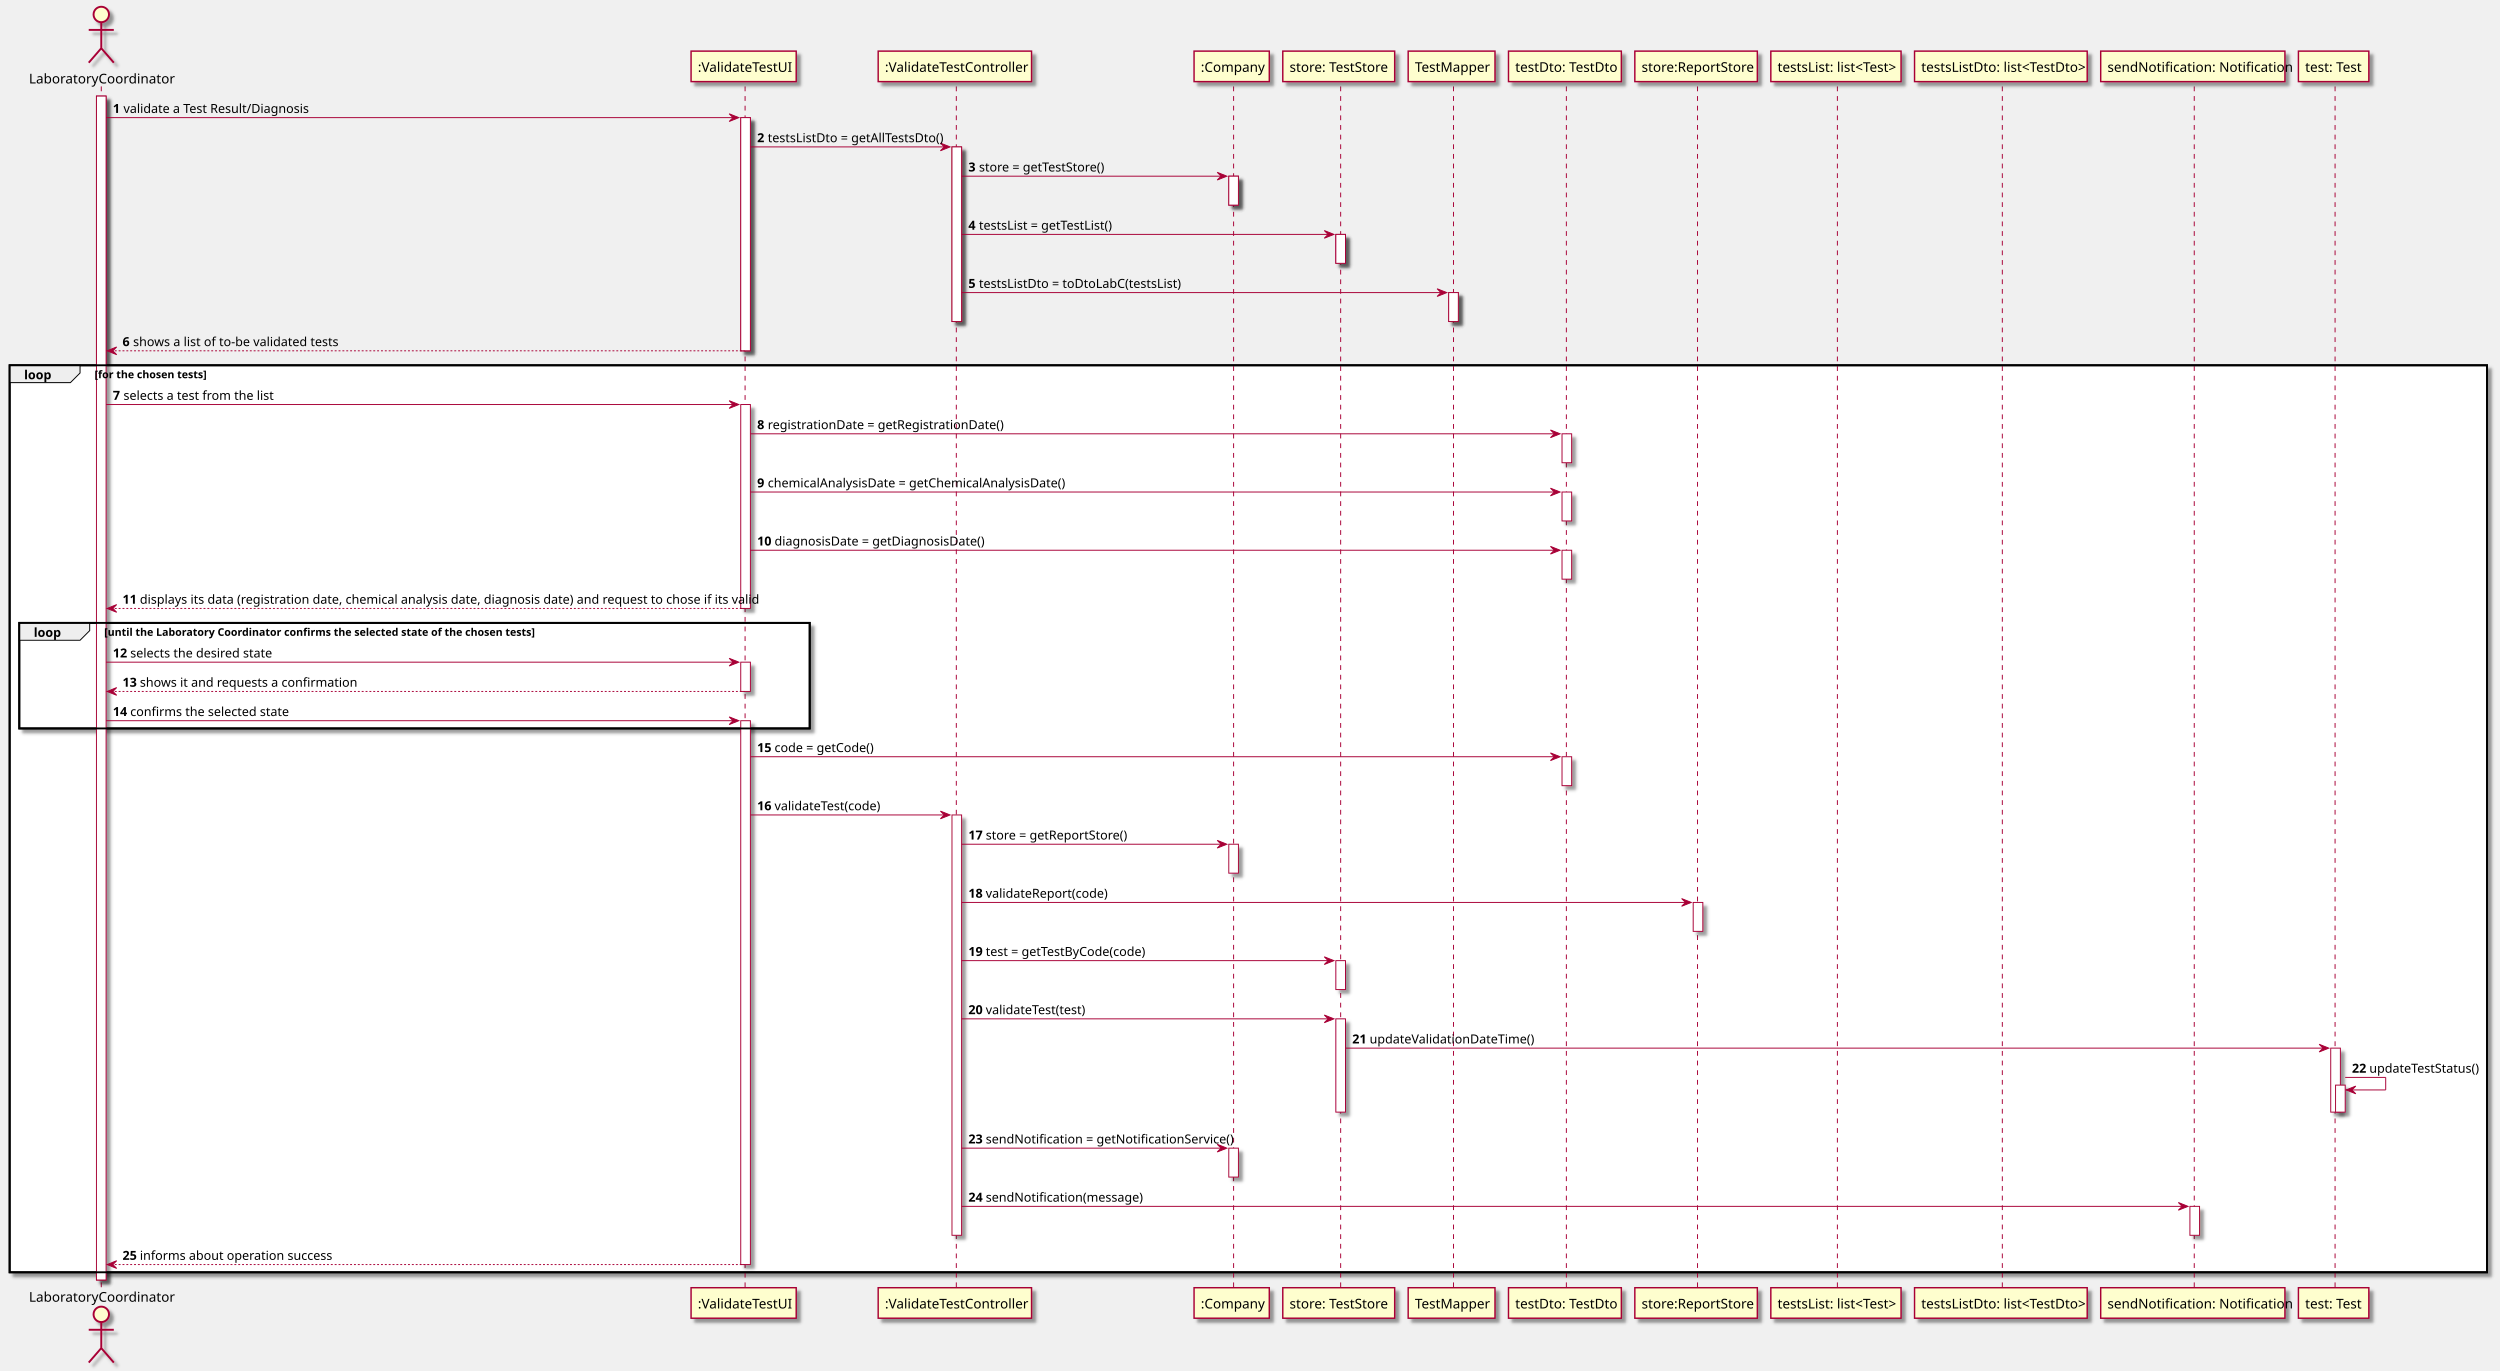
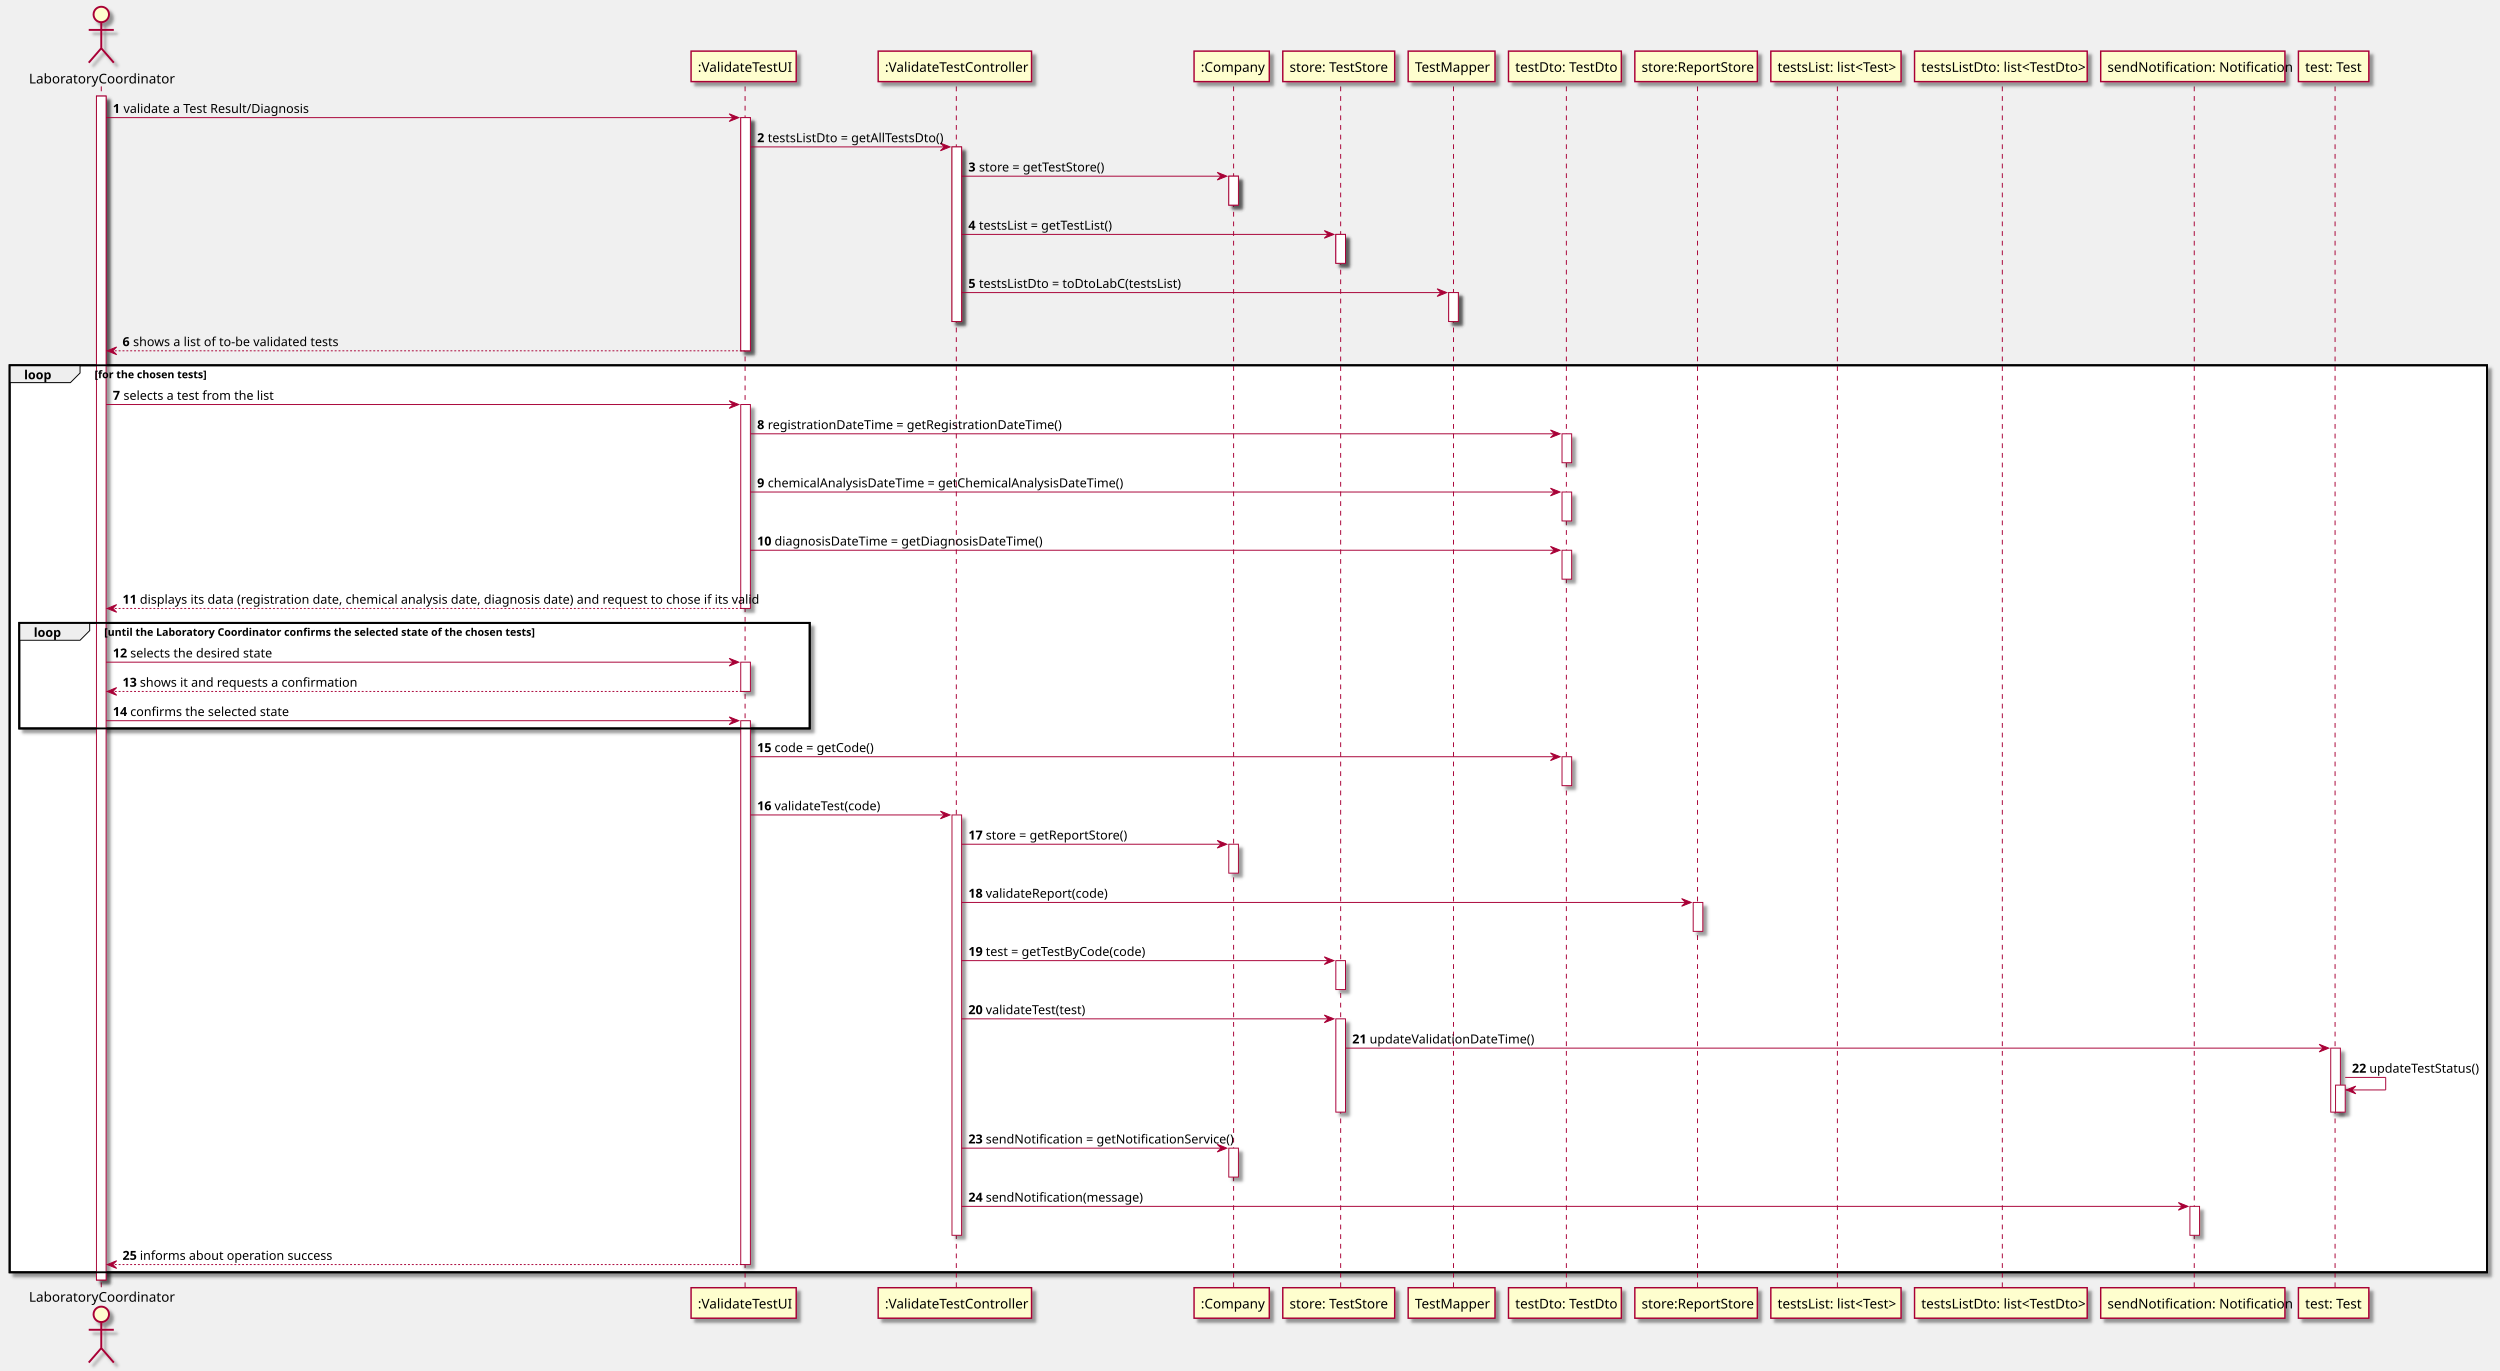
<svg xmlns="http://www.w3.org/2000/svg" contentScriptType="application/ecmascript" contentStyleType="text/css" height="1421px" preserveAspectRatio="none" style="width:2592px;height:1421px;" version="1.1" viewBox="0 0 2592 1421" width="2592px" zoomAndPan="magnify">
  <defs>
-     <filter height="300%" id="f2cfebg4egumb" width="300%" x="-1" y="-1">
+     <filter height="300%" id="fu7lgg1u7x4o9" width="300%" x="-1" y="-1">
      <feGaussianBlur result="blurOut" stdDeviation="2.0" />
      <feColorMatrix in="blurOut" result="blurOut2" type="matrix" values="0 0 0 0 0 0 0 0 0 0 0 0 0 0 0 0 0 0 .4 0" />
      <feOffset dx="4.0" dy="4.0" in="blurOut2" result="blurOut3" />
      <feBlend in="SourceGraphic" in2="blurOut3" mode="normal" />
    </filter>
  </defs>
  <g>
-     <rect fill="#FFFFFF" filter="url(#f2cfebg4egumb)" height="1227.492" style="stroke:#A80036;stroke-width:1.0;" width="10" x="100" y="99.609" />
-     <rect fill="#FFFFFF" filter="url(#f2cfebg4egumb)" height="241.758" style="stroke:#A80036;stroke-width:1.0;" width="10" x="768" y="121.961" />
-     <rect fill="#FFFFFF" filter="url(#f2cfebg4egumb)" height="211.406" style="stroke:#A80036;stroke-width:1.0;" width="10" x="768" y="419.422" />
-     <rect fill="#FFFFFF" filter="url(#f2cfebg4egumb)" height="30.352" style="stroke:#A80036;stroke-width:1.0;" width="10" x="768" y="686.531" />
-     <rect fill="#FFFFFF" filter="url(#f2cfebg4egumb)" height="563.867" style="stroke:#A80036;stroke-width:1.0;" width="10" x="768" y="747.234" />
-     <rect fill="#FFFFFF" filter="url(#f2cfebg4egumb)" height="181.055" style="stroke:#A80036;stroke-width:1.0;" width="10" x="987" y="152.312" />
-     <rect fill="#FFFFFF" filter="url(#f2cfebg4egumb)" height="435.812" style="stroke:#A80036;stroke-width:1.0;" width="10" x="987" y="844.938" />
-     <rect fill="#FFFFFF" filter="url(#f2cfebg4egumb)" height="30" style="stroke:#A80036;stroke-width:1.0;" width="10" x="1274" y="182.664" />
-     <rect fill="#FFFFFF" filter="url(#f2cfebg4egumb)" height="30" style="stroke:#A80036;stroke-width:1.0;" width="10" x="1274" y="875.289" />
-     <rect fill="#FFFFFF" filter="url(#f2cfebg4egumb)" height="30" style="stroke:#A80036;stroke-width:1.0;" width="10" x="1274" y="1190.398" />
-     <rect fill="#FFFFFF" filter="url(#f2cfebg4egumb)" height="30" style="stroke:#A80036;stroke-width:1.0;" width="10" x="1385" y="243.016" />
-     <rect fill="#FFFFFF" filter="url(#f2cfebg4egumb)" height="30" style="stroke:#A80036;stroke-width:1.0;" width="10" x="1385" y="995.992" />
-     <rect fill="#FFFFFF" filter="url(#f2cfebg4egumb)" height="96.703" style="stroke:#A80036;stroke-width:1.0;" width="10" x="1385" y="1056.344" />
-     <rect fill="#FFFFFF" filter="url(#f2cfebg4egumb)" height="30" style="stroke:#A80036;stroke-width:1.0;" width="10" x="1502" y="303.367" />
-     <rect fill="#FFFFFF" filter="url(#f2cfebg4egumb)" height="30" style="stroke:#A80036;stroke-width:1.0;" width="10" x="1619.5" y="449.773" />
-     <rect fill="#FFFFFF" filter="url(#f2cfebg4egumb)" height="30" style="stroke:#A80036;stroke-width:1.0;" width="10" x="1619.5" y="510.125" />
-     <rect fill="#FFFFFF" filter="url(#f2cfebg4egumb)" height="30" style="stroke:#A80036;stroke-width:1.0;" width="10" x="1619.5" y="570.477" />
-     <rect fill="#FFFFFF" filter="url(#f2cfebg4egumb)" height="30" style="stroke:#A80036;stroke-width:1.0;" width="10" x="1619.5" y="784.586" />
-     <rect fill="#FFFFFF" filter="url(#f2cfebg4egumb)" height="30" style="stroke:#A80036;stroke-width:1.0;" width="10" x="1755.5" y="935.641" />
-     <rect fill="#FFFFFF" filter="url(#f2cfebg4egumb)" height="30" style="stroke:#A80036;stroke-width:1.0;" width="10" x="2270.5" y="1250.75" />
-     <rect fill="#FFFFFF" filter="url(#f2cfebg4egumb)" height="66.352" style="stroke:#A80036;stroke-width:1.0;" width="10" x="2416.5" y="1086.695" />
-     <rect fill="#FFFFFF" filter="url(#f2cfebg4egumb)" height="28" style="stroke:#A80036;stroke-width:1.0;" width="10" x="2421.5" y="1125.047" />
-     <rect fill="#FFFFFF" filter="url(#f2cfebg4egumb)" height="940.383" style="stroke:#000000;stroke-width:2.0;" width="2568.5" x="10" y="378.719" />
-     <rect fill="#FFFFFF" filter="url(#f2cfebg4egumb)" height="109.406" style="stroke:#000000;stroke-width:2.0;" width="819.5" x="20" y="645.828" />
+     <rect fill="#FFFFFF" filter="url(#fu7lgg1u7x4o9)" height="1227.492" style="stroke:#A80036;stroke-width:1.0;" width="10" x="100" y="99.609" />
+     <rect fill="#FFFFFF" filter="url(#fu7lgg1u7x4o9)" height="241.758" style="stroke:#A80036;stroke-width:1.0;" width="10" x="768" y="121.961" />
+     <rect fill="#FFFFFF" filter="url(#fu7lgg1u7x4o9)" height="211.406" style="stroke:#A80036;stroke-width:1.0;" width="10" x="768" y="419.422" />
+     <rect fill="#FFFFFF" filter="url(#fu7lgg1u7x4o9)" height="30.352" style="stroke:#A80036;stroke-width:1.0;" width="10" x="768" y="686.531" />
+     <rect fill="#FFFFFF" filter="url(#fu7lgg1u7x4o9)" height="563.867" style="stroke:#A80036;stroke-width:1.0;" width="10" x="768" y="747.234" />
+     <rect fill="#FFFFFF" filter="url(#fu7lgg1u7x4o9)" height="181.055" style="stroke:#A80036;stroke-width:1.0;" width="10" x="987" y="152.312" />
+     <rect fill="#FFFFFF" filter="url(#fu7lgg1u7x4o9)" height="435.812" style="stroke:#A80036;stroke-width:1.0;" width="10" x="987" y="844.938" />
+     <rect fill="#FFFFFF" filter="url(#fu7lgg1u7x4o9)" height="30" style="stroke:#A80036;stroke-width:1.0;" width="10" x="1274" y="182.664" />
+     <rect fill="#FFFFFF" filter="url(#fu7lgg1u7x4o9)" height="30" style="stroke:#A80036;stroke-width:1.0;" width="10" x="1274" y="875.289" />
+     <rect fill="#FFFFFF" filter="url(#fu7lgg1u7x4o9)" height="30" style="stroke:#A80036;stroke-width:1.0;" width="10" x="1274" y="1190.398" />
+     <rect fill="#FFFFFF" filter="url(#fu7lgg1u7x4o9)" height="30" style="stroke:#A80036;stroke-width:1.0;" width="10" x="1385" y="243.016" />
+     <rect fill="#FFFFFF" filter="url(#fu7lgg1u7x4o9)" height="30" style="stroke:#A80036;stroke-width:1.0;" width="10" x="1385" y="995.992" />
+     <rect fill="#FFFFFF" filter="url(#fu7lgg1u7x4o9)" height="96.703" style="stroke:#A80036;stroke-width:1.0;" width="10" x="1385" y="1056.344" />
+     <rect fill="#FFFFFF" filter="url(#fu7lgg1u7x4o9)" height="30" style="stroke:#A80036;stroke-width:1.0;" width="10" x="1502" y="303.367" />
+     <rect fill="#FFFFFF" filter="url(#fu7lgg1u7x4o9)" height="30" style="stroke:#A80036;stroke-width:1.0;" width="10" x="1619.5" y="449.773" />
+     <rect fill="#FFFFFF" filter="url(#fu7lgg1u7x4o9)" height="30" style="stroke:#A80036;stroke-width:1.0;" width="10" x="1619.5" y="510.125" />
+     <rect fill="#FFFFFF" filter="url(#fu7lgg1u7x4o9)" height="30" style="stroke:#A80036;stroke-width:1.0;" width="10" x="1619.5" y="570.477" />
+     <rect fill="#FFFFFF" filter="url(#fu7lgg1u7x4o9)" height="30" style="stroke:#A80036;stroke-width:1.0;" width="10" x="1619.5" y="784.586" />
+     <rect fill="#FFFFFF" filter="url(#fu7lgg1u7x4o9)" height="30" style="stroke:#A80036;stroke-width:1.0;" width="10" x="1755.5" y="935.641" />
+     <rect fill="#FFFFFF" filter="url(#fu7lgg1u7x4o9)" height="30" style="stroke:#A80036;stroke-width:1.0;" width="10" x="2270.5" y="1250.75" />
+     <rect fill="#FFFFFF" filter="url(#fu7lgg1u7x4o9)" height="66.352" style="stroke:#A80036;stroke-width:1.0;" width="10" x="2416.5" y="1086.695" />
+     <rect fill="#FFFFFF" filter="url(#fu7lgg1u7x4o9)" height="28" style="stroke:#A80036;stroke-width:1.0;" width="10" x="2421.5" y="1125.047" />
+     <rect fill="#FFFFFF" filter="url(#fu7lgg1u7x4o9)" height="940.383" style="stroke:#000000;stroke-width:2.0;" width="2568.5" x="10" y="378.719" />
+     <rect fill="#FFFFFF" filter="url(#fu7lgg1u7x4o9)" height="109.406" style="stroke:#000000;stroke-width:2.0;" width="819.5" x="20" y="645.828" />
    <line style="stroke:#A80036;stroke-width:1.0;stroke-dasharray:5.0,5.0;" x1="105" x2="105" y1="89.609" y2="1336.102" />
    <line style="stroke:#A80036;stroke-width:1.0;stroke-dasharray:5.0,5.0;" x1="772.5" x2="772.5" y1="89.609" y2="1336.102" />
    <line style="stroke:#A80036;stroke-width:1.0;stroke-dasharray:5.0,5.0;" x1="991.5" x2="991.5" y1="89.609" y2="1336.102" />
    <line style="stroke:#A80036;stroke-width:1.0;stroke-dasharray:5.0,5.0;" x1="1279" x2="1279" y1="89.609" y2="1336.102" />
    <line style="stroke:#A80036;stroke-width:1.0;stroke-dasharray:5.0,5.0;" x1="1390" x2="1390" y1="89.609" y2="1336.102" />
    <line style="stroke:#A80036;stroke-width:1.0;stroke-dasharray:5.0,5.0;" x1="1507" x2="1507" y1="89.609" y2="1336.102" />
    <line style="stroke:#A80036;stroke-width:1.0;stroke-dasharray:5.0,5.0;" x1="1624" x2="1624" y1="89.609" y2="1336.102" />
    <line style="stroke:#A80036;stroke-width:1.0;stroke-dasharray:5.0,5.0;" x1="1760" x2="1760" y1="89.609" y2="1336.102" />
    <line style="stroke:#A80036;stroke-width:1.0;stroke-dasharray:5.0,5.0;" x1="1905" x2="1905" y1="89.609" y2="1336.102" />
    <line style="stroke:#A80036;stroke-width:1.0;stroke-dasharray:5.0,5.0;" x1="2076" x2="2076" y1="89.609" y2="1336.102" />
    <line style="stroke:#A80036;stroke-width:1.0;stroke-dasharray:5.0,5.0;" x1="2275" x2="2275" y1="89.609" y2="1336.102" />
    <line style="stroke:#A80036;stroke-width:1.0;stroke-dasharray:5.0,5.0;" x1="2421" x2="2421" y1="89.609" y2="1336.102" />
    <text fill="#000000" font-family="sans-serif" font-size="14" lengthAdjust="spacing" textLength="144" x="30" y="86.533">LaboratoryCoordinator</text>
-     <ellipse cx="105" cy="15" fill="#FEFECE" filter="url(#f2cfebg4egumb)" rx="8" ry="8" style="stroke:#A80036;stroke-width:2.0;" />
-     <path d="M105,23 L105,50 M92,31 L118,31 M105,50 L92,65 M105,50 L118,65 " fill="none" filter="url(#f2cfebg4egumb)" style="stroke:#A80036;stroke-width:2.0;" />
+     <ellipse cx="105" cy="15" fill="#FEFECE" filter="url(#fu7lgg1u7x4o9)" rx="8" ry="8" style="stroke:#A80036;stroke-width:2.0;" />
+     <path d="M105,23 L105,50 M92,31 L118,31 M105,50 L92,65 M105,50 L118,65 " fill="none" filter="url(#fu7lgg1u7x4o9)" style="stroke:#A80036;stroke-width:2.0;" />
    <text fill="#000000" font-family="sans-serif" font-size="14" lengthAdjust="spacing" textLength="144" x="30" y="1349.635">LaboratoryCoordinator</text>
-     <ellipse cx="105" cy="1362.711" fill="#FEFECE" filter="url(#f2cfebg4egumb)" rx="8" ry="8" style="stroke:#A80036;stroke-width:2.0;" />
-     <path d="M105,1370.711 L105,1397.711 M92,1378.711 L118,1378.711 M105,1397.711 L92,1412.711 M105,1397.711 L118,1412.711 " fill="none" filter="url(#f2cfebg4egumb)" style="stroke:#A80036;stroke-width:2.0;" />
-     <rect fill="#FEFECE" filter="url(#f2cfebg4egumb)" height="31.609" style="stroke:#A80036;stroke-width:1.5;" width="109" x="716.5" y="53" />
+     <ellipse cx="105" cy="1362.711" fill="#FEFECE" filter="url(#fu7lgg1u7x4o9)" rx="8" ry="8" style="stroke:#A80036;stroke-width:2.0;" />
+     <path d="M105,1370.711 L105,1397.711 M92,1378.711 L118,1378.711 M105,1397.711 L92,1412.711 M105,1397.711 L118,1412.711 " fill="none" filter="url(#fu7lgg1u7x4o9)" style="stroke:#A80036;stroke-width:2.0;" />
+     <rect fill="#FEFECE" filter="url(#fu7lgg1u7x4o9)" height="31.609" style="stroke:#A80036;stroke-width:1.5;" width="109" x="716.5" y="53" />
    <text fill="#000000" font-family="sans-serif" font-size="14" lengthAdjust="spacing" textLength="95" x="723.5" y="74.533">:ValidateTestUI</text>
-     <rect fill="#FEFECE" filter="url(#f2cfebg4egumb)" height="31.609" style="stroke:#A80036;stroke-width:1.5;" width="109" x="716.5" y="1335.102" />
+     <rect fill="#FEFECE" filter="url(#fu7lgg1u7x4o9)" height="31.609" style="stroke:#A80036;stroke-width:1.5;" width="109" x="716.5" y="1335.102" />
    <text fill="#000000" font-family="sans-serif" font-size="14" lengthAdjust="spacing" textLength="95" x="723.5" y="1356.635">:ValidateTestUI</text>
-     <rect fill="#FEFECE" filter="url(#f2cfebg4egumb)" height="31.609" style="stroke:#A80036;stroke-width:1.5;" width="159" x="910.5" y="53" />
+     <rect fill="#FEFECE" filter="url(#fu7lgg1u7x4o9)" height="31.609" style="stroke:#A80036;stroke-width:1.5;" width="159" x="910.5" y="53" />
    <text fill="#000000" font-family="sans-serif" font-size="14" lengthAdjust="spacing" textLength="145" x="917.5" y="74.533">:ValidateTestController</text>
-     <rect fill="#FEFECE" filter="url(#f2cfebg4egumb)" height="31.609" style="stroke:#A80036;stroke-width:1.5;" width="159" x="910.5" y="1335.102" />
+     <rect fill="#FEFECE" filter="url(#fu7lgg1u7x4o9)" height="31.609" style="stroke:#A80036;stroke-width:1.5;" width="159" x="910.5" y="1335.102" />
    <text fill="#000000" font-family="sans-serif" font-size="14" lengthAdjust="spacing" textLength="145" x="917.5" y="1356.635">:ValidateTestController</text>
-     <rect fill="#FEFECE" filter="url(#f2cfebg4egumb)" height="31.609" style="stroke:#A80036;stroke-width:1.5;" width="78" x="1238" y="53" />
+     <rect fill="#FEFECE" filter="url(#fu7lgg1u7x4o9)" height="31.609" style="stroke:#A80036;stroke-width:1.5;" width="78" x="1238" y="53" />
    <text fill="#000000" font-family="sans-serif" font-size="14" lengthAdjust="spacing" textLength="64" x="1245" y="74.533">:Company</text>
-     <rect fill="#FEFECE" filter="url(#f2cfebg4egumb)" height="31.609" style="stroke:#A80036;stroke-width:1.5;" width="78" x="1238" y="1335.102" />
+     <rect fill="#FEFECE" filter="url(#fu7lgg1u7x4o9)" height="31.609" style="stroke:#A80036;stroke-width:1.5;" width="78" x="1238" y="1335.102" />
    <text fill="#000000" font-family="sans-serif" font-size="14" lengthAdjust="spacing" textLength="64" x="1245" y="1356.635">:Company</text>
-     <rect fill="#FEFECE" filter="url(#f2cfebg4egumb)" height="31.609" style="stroke:#A80036;stroke-width:1.5;" width="116" x="1330" y="53" />
+     <rect fill="#FEFECE" filter="url(#fu7lgg1u7x4o9)" height="31.609" style="stroke:#A80036;stroke-width:1.5;" width="116" x="1330" y="53" />
    <text fill="#000000" font-family="sans-serif" font-size="14" lengthAdjust="spacing" textLength="102" x="1337" y="74.533">store: TestStore</text>
-     <rect fill="#FEFECE" filter="url(#f2cfebg4egumb)" height="31.609" style="stroke:#A80036;stroke-width:1.5;" width="116" x="1330" y="1335.102" />
+     <rect fill="#FEFECE" filter="url(#fu7lgg1u7x4o9)" height="31.609" style="stroke:#A80036;stroke-width:1.5;" width="116" x="1330" y="1335.102" />
    <text fill="#000000" font-family="sans-serif" font-size="14" lengthAdjust="spacing" textLength="102" x="1337" y="1356.635">store: TestStore</text>
-     <rect fill="#FEFECE" filter="url(#f2cfebg4egumb)" height="31.609" style="stroke:#A80036;stroke-width:1.5;" width="90" x="1460" y="53" />
+     <rect fill="#FEFECE" filter="url(#fu7lgg1u7x4o9)" height="31.609" style="stroke:#A80036;stroke-width:1.5;" width="90" x="1460" y="53" />
    <text fill="#000000" font-family="sans-serif" font-size="14" lengthAdjust="spacing" textLength="76" x="1467" y="74.533">TestMapper</text>
-     <rect fill="#FEFECE" filter="url(#f2cfebg4egumb)" height="31.609" style="stroke:#A80036;stroke-width:1.5;" width="90" x="1460" y="1335.102" />
+     <rect fill="#FEFECE" filter="url(#fu7lgg1u7x4o9)" height="31.609" style="stroke:#A80036;stroke-width:1.5;" width="90" x="1460" y="1335.102" />
    <text fill="#000000" font-family="sans-serif" font-size="14" lengthAdjust="spacing" textLength="76" x="1467" y="1356.635">TestMapper</text>
-     <rect fill="#FEFECE" filter="url(#f2cfebg4egumb)" height="31.609" style="stroke:#A80036;stroke-width:1.5;" width="117" x="1564" y="53" />
+     <rect fill="#FEFECE" filter="url(#fu7lgg1u7x4o9)" height="31.609" style="stroke:#A80036;stroke-width:1.5;" width="117" x="1564" y="53" />
    <text fill="#000000" font-family="sans-serif" font-size="14" lengthAdjust="spacing" textLength="103" x="1571" y="74.533">testDto: TestDto</text>
-     <rect fill="#FEFECE" filter="url(#f2cfebg4egumb)" height="31.609" style="stroke:#A80036;stroke-width:1.5;" width="117" x="1564" y="1335.102" />
+     <rect fill="#FEFECE" filter="url(#fu7lgg1u7x4o9)" height="31.609" style="stroke:#A80036;stroke-width:1.5;" width="117" x="1564" y="1335.102" />
    <text fill="#000000" font-family="sans-serif" font-size="14" lengthAdjust="spacing" textLength="103" x="1571" y="1356.635">testDto: TestDto</text>
-     <rect fill="#FEFECE" filter="url(#f2cfebg4egumb)" height="31.609" style="stroke:#A80036;stroke-width:1.5;" width="127" x="1695" y="53" />
+     <rect fill="#FEFECE" filter="url(#fu7lgg1u7x4o9)" height="31.609" style="stroke:#A80036;stroke-width:1.5;" width="127" x="1695" y="53" />
    <text fill="#000000" font-family="sans-serif" font-size="14" lengthAdjust="spacing" textLength="113" x="1702" y="74.533">store:ReportStore</text>
-     <rect fill="#FEFECE" filter="url(#f2cfebg4egumb)" height="31.609" style="stroke:#A80036;stroke-width:1.5;" width="127" x="1695" y="1335.102" />
+     <rect fill="#FEFECE" filter="url(#fu7lgg1u7x4o9)" height="31.609" style="stroke:#A80036;stroke-width:1.5;" width="127" x="1695" y="1335.102" />
    <text fill="#000000" font-family="sans-serif" font-size="14" lengthAdjust="spacing" textLength="113" x="1702" y="1356.635">store:ReportStore</text>
-     <rect fill="#FEFECE" filter="url(#f2cfebg4egumb)" height="31.609" style="stroke:#A80036;stroke-width:1.5;" width="135" x="1836" y="53" />
+     <rect fill="#FEFECE" filter="url(#fu7lgg1u7x4o9)" height="31.609" style="stroke:#A80036;stroke-width:1.5;" width="135" x="1836" y="53" />
    <text fill="#000000" font-family="sans-serif" font-size="14" lengthAdjust="spacing" textLength="121" x="1843" y="74.533">testsList: list&lt;Test&gt;</text>
-     <rect fill="#FEFECE" filter="url(#f2cfebg4egumb)" height="31.609" style="stroke:#A80036;stroke-width:1.5;" width="135" x="1836" y="1335.102" />
+     <rect fill="#FEFECE" filter="url(#fu7lgg1u7x4o9)" height="31.609" style="stroke:#A80036;stroke-width:1.5;" width="135" x="1836" y="1335.102" />
    <text fill="#000000" font-family="sans-serif" font-size="14" lengthAdjust="spacing" textLength="121" x="1843" y="1356.635">testsList: list&lt;Test&gt;</text>
-     <rect fill="#FEFECE" filter="url(#f2cfebg4egumb)" height="31.609" style="stroke:#A80036;stroke-width:1.5;" width="179" x="1985" y="53" />
+     <rect fill="#FEFECE" filter="url(#fu7lgg1u7x4o9)" height="31.609" style="stroke:#A80036;stroke-width:1.5;" width="179" x="1985" y="53" />
    <text fill="#000000" font-family="sans-serif" font-size="14" lengthAdjust="spacing" textLength="165" x="1992" y="74.533">testsListDto: list&lt;TestDto&gt;</text>
-     <rect fill="#FEFECE" filter="url(#f2cfebg4egumb)" height="31.609" style="stroke:#A80036;stroke-width:1.5;" width="179" x="1985" y="1335.102" />
+     <rect fill="#FEFECE" filter="url(#fu7lgg1u7x4o9)" height="31.609" style="stroke:#A80036;stroke-width:1.5;" width="179" x="1985" y="1335.102" />
    <text fill="#000000" font-family="sans-serif" font-size="14" lengthAdjust="spacing" textLength="165" x="1992" y="1356.635">testsListDto: list&lt;TestDto&gt;</text>
-     <rect fill="#FEFECE" filter="url(#f2cfebg4egumb)" height="31.609" style="stroke:#A80036;stroke-width:1.5;" width="191" x="2178" y="53" />
+     <rect fill="#FEFECE" filter="url(#fu7lgg1u7x4o9)" height="31.609" style="stroke:#A80036;stroke-width:1.5;" width="191" x="2178" y="53" />
    <text fill="#000000" font-family="sans-serif" font-size="14" lengthAdjust="spacing" textLength="177" x="2185" y="74.533">sendNotification: Notification</text>
-     <rect fill="#FEFECE" filter="url(#f2cfebg4egumb)" height="31.609" style="stroke:#A80036;stroke-width:1.5;" width="191" x="2178" y="1335.102" />
+     <rect fill="#FEFECE" filter="url(#fu7lgg1u7x4o9)" height="31.609" style="stroke:#A80036;stroke-width:1.5;" width="191" x="2178" y="1335.102" />
    <text fill="#000000" font-family="sans-serif" font-size="14" lengthAdjust="spacing" textLength="177" x="2185" y="1356.635">sendNotification: Notification</text>
-     <rect fill="#FEFECE" filter="url(#f2cfebg4egumb)" height="31.609" style="stroke:#A80036;stroke-width:1.5;" width="73" x="2383" y="53" />
+     <rect fill="#FEFECE" filter="url(#fu7lgg1u7x4o9)" height="31.609" style="stroke:#A80036;stroke-width:1.5;" width="73" x="2383" y="53" />
    <text fill="#000000" font-family="sans-serif" font-size="14" lengthAdjust="spacing" textLength="59" x="2390" y="74.533">test: Test</text>
-     <rect fill="#FEFECE" filter="url(#f2cfebg4egumb)" height="31.609" style="stroke:#A80036;stroke-width:1.5;" width="73" x="2383" y="1335.102" />
+     <rect fill="#FEFECE" filter="url(#fu7lgg1u7x4o9)" height="31.609" style="stroke:#A80036;stroke-width:1.5;" width="73" x="2383" y="1335.102" />
    <text fill="#000000" font-family="sans-serif" font-size="14" lengthAdjust="spacing" textLength="59" x="2390" y="1356.635">test: Test</text>
-     <rect fill="#FFFFFF" filter="url(#f2cfebg4egumb)" height="1227.492" style="stroke:#A80036;stroke-width:1.0;" width="10" x="100" y="99.609" />
-     <rect fill="#FFFFFF" filter="url(#f2cfebg4egumb)" height="241.758" style="stroke:#A80036;stroke-width:1.0;" width="10" x="768" y="121.961" />
-     <rect fill="#FFFFFF" filter="url(#f2cfebg4egumb)" height="211.406" style="stroke:#A80036;stroke-width:1.0;" width="10" x="768" y="419.422" />
-     <rect fill="#FFFFFF" filter="url(#f2cfebg4egumb)" height="30.352" style="stroke:#A80036;stroke-width:1.0;" width="10" x="768" y="686.531" />
-     <rect fill="#FFFFFF" filter="url(#f2cfebg4egumb)" height="563.867" style="stroke:#A80036;stroke-width:1.0;" width="10" x="768" y="747.234" />
-     <rect fill="#FFFFFF" filter="url(#f2cfebg4egumb)" height="181.055" style="stroke:#A80036;stroke-width:1.0;" width="10" x="987" y="152.312" />
-     <rect fill="#FFFFFF" filter="url(#f2cfebg4egumb)" height="435.812" style="stroke:#A80036;stroke-width:1.0;" width="10" x="987" y="844.938" />
-     <rect fill="#FFFFFF" filter="url(#f2cfebg4egumb)" height="30" style="stroke:#A80036;stroke-width:1.0;" width="10" x="1274" y="182.664" />
-     <rect fill="#FFFFFF" filter="url(#f2cfebg4egumb)" height="30" style="stroke:#A80036;stroke-width:1.0;" width="10" x="1274" y="875.289" />
-     <rect fill="#FFFFFF" filter="url(#f2cfebg4egumb)" height="30" style="stroke:#A80036;stroke-width:1.0;" width="10" x="1274" y="1190.398" />
-     <rect fill="#FFFFFF" filter="url(#f2cfebg4egumb)" height="30" style="stroke:#A80036;stroke-width:1.0;" width="10" x="1385" y="243.016" />
-     <rect fill="#FFFFFF" filter="url(#f2cfebg4egumb)" height="30" style="stroke:#A80036;stroke-width:1.0;" width="10" x="1385" y="995.992" />
-     <rect fill="#FFFFFF" filter="url(#f2cfebg4egumb)" height="96.703" style="stroke:#A80036;stroke-width:1.0;" width="10" x="1385" y="1056.344" />
-     <rect fill="#FFFFFF" filter="url(#f2cfebg4egumb)" height="30" style="stroke:#A80036;stroke-width:1.0;" width="10" x="1502" y="303.367" />
-     <rect fill="#FFFFFF" filter="url(#f2cfebg4egumb)" height="30" style="stroke:#A80036;stroke-width:1.0;" width="10" x="1619.5" y="449.773" />
-     <rect fill="#FFFFFF" filter="url(#f2cfebg4egumb)" height="30" style="stroke:#A80036;stroke-width:1.0;" width="10" x="1619.5" y="510.125" />
-     <rect fill="#FFFFFF" filter="url(#f2cfebg4egumb)" height="30" style="stroke:#A80036;stroke-width:1.0;" width="10" x="1619.5" y="570.477" />
-     <rect fill="#FFFFFF" filter="url(#f2cfebg4egumb)" height="30" style="stroke:#A80036;stroke-width:1.0;" width="10" x="1619.5" y="784.586" />
-     <rect fill="#FFFFFF" filter="url(#f2cfebg4egumb)" height="30" style="stroke:#A80036;stroke-width:1.0;" width="10" x="1755.5" y="935.641" />
-     <rect fill="#FFFFFF" filter="url(#f2cfebg4egumb)" height="30" style="stroke:#A80036;stroke-width:1.0;" width="10" x="2270.5" y="1250.75" />
-     <rect fill="#FFFFFF" filter="url(#f2cfebg4egumb)" height="66.352" style="stroke:#A80036;stroke-width:1.0;" width="10" x="2416.5" y="1086.695" />
-     <rect fill="#FFFFFF" filter="url(#f2cfebg4egumb)" height="28" style="stroke:#A80036;stroke-width:1.0;" width="10" x="2421.5" y="1125.047" />
+     <rect fill="#FFFFFF" filter="url(#fu7lgg1u7x4o9)" height="1227.492" style="stroke:#A80036;stroke-width:1.0;" width="10" x="100" y="99.609" />
+     <rect fill="#FFFFFF" filter="url(#fu7lgg1u7x4o9)" height="241.758" style="stroke:#A80036;stroke-width:1.0;" width="10" x="768" y="121.961" />
+     <rect fill="#FFFFFF" filter="url(#fu7lgg1u7x4o9)" height="211.406" style="stroke:#A80036;stroke-width:1.0;" width="10" x="768" y="419.422" />
+     <rect fill="#FFFFFF" filter="url(#fu7lgg1u7x4o9)" height="30.352" style="stroke:#A80036;stroke-width:1.0;" width="10" x="768" y="686.531" />
+     <rect fill="#FFFFFF" filter="url(#fu7lgg1u7x4o9)" height="563.867" style="stroke:#A80036;stroke-width:1.0;" width="10" x="768" y="747.234" />
+     <rect fill="#FFFFFF" filter="url(#fu7lgg1u7x4o9)" height="181.055" style="stroke:#A80036;stroke-width:1.0;" width="10" x="987" y="152.312" />
+     <rect fill="#FFFFFF" filter="url(#fu7lgg1u7x4o9)" height="435.812" style="stroke:#A80036;stroke-width:1.0;" width="10" x="987" y="844.938" />
+     <rect fill="#FFFFFF" filter="url(#fu7lgg1u7x4o9)" height="30" style="stroke:#A80036;stroke-width:1.0;" width="10" x="1274" y="182.664" />
+     <rect fill="#FFFFFF" filter="url(#fu7lgg1u7x4o9)" height="30" style="stroke:#A80036;stroke-width:1.0;" width="10" x="1274" y="875.289" />
+     <rect fill="#FFFFFF" filter="url(#fu7lgg1u7x4o9)" height="30" style="stroke:#A80036;stroke-width:1.0;" width="10" x="1274" y="1190.398" />
+     <rect fill="#FFFFFF" filter="url(#fu7lgg1u7x4o9)" height="30" style="stroke:#A80036;stroke-width:1.0;" width="10" x="1385" y="243.016" />
+     <rect fill="#FFFFFF" filter="url(#fu7lgg1u7x4o9)" height="30" style="stroke:#A80036;stroke-width:1.0;" width="10" x="1385" y="995.992" />
+     <rect fill="#FFFFFF" filter="url(#fu7lgg1u7x4o9)" height="96.703" style="stroke:#A80036;stroke-width:1.0;" width="10" x="1385" y="1056.344" />
+     <rect fill="#FFFFFF" filter="url(#fu7lgg1u7x4o9)" height="30" style="stroke:#A80036;stroke-width:1.0;" width="10" x="1502" y="303.367" />
+     <rect fill="#FFFFFF" filter="url(#fu7lgg1u7x4o9)" height="30" style="stroke:#A80036;stroke-width:1.0;" width="10" x="1619.5" y="449.773" />
+     <rect fill="#FFFFFF" filter="url(#fu7lgg1u7x4o9)" height="30" style="stroke:#A80036;stroke-width:1.0;" width="10" x="1619.5" y="510.125" />
+     <rect fill="#FFFFFF" filter="url(#fu7lgg1u7x4o9)" height="30" style="stroke:#A80036;stroke-width:1.0;" width="10" x="1619.5" y="570.477" />
+     <rect fill="#FFFFFF" filter="url(#fu7lgg1u7x4o9)" height="30" style="stroke:#A80036;stroke-width:1.0;" width="10" x="1619.5" y="784.586" />
+     <rect fill="#FFFFFF" filter="url(#fu7lgg1u7x4o9)" height="30" style="stroke:#A80036;stroke-width:1.0;" width="10" x="1755.5" y="935.641" />
+     <rect fill="#FFFFFF" filter="url(#fu7lgg1u7x4o9)" height="30" style="stroke:#A80036;stroke-width:1.0;" width="10" x="2270.5" y="1250.75" />
+     <rect fill="#FFFFFF" filter="url(#fu7lgg1u7x4o9)" height="66.352" style="stroke:#A80036;stroke-width:1.0;" width="10" x="2416.5" y="1086.695" />
+     <rect fill="#FFFFFF" filter="url(#fu7lgg1u7x4o9)" height="28" style="stroke:#A80036;stroke-width:1.0;" width="10" x="2421.5" y="1125.047" />
    <polygon fill="#A80036" points="756,117.961,766,121.961,756,125.961,760,121.961" style="stroke:#A80036;stroke-width:1.0;" />
    <line style="stroke:#A80036;stroke-width:1.0;" x1="110" x2="762" y1="121.961" y2="121.961" />
    <text fill="#000000" font-family="sans-serif" font-size="13" font-weight="bold" lengthAdjust="spacing" textLength="7" x="117" y="117.105">1</text>
    <text fill="#000000" font-family="sans-serif" font-size="13" lengthAdjust="spacing" textLength="185" x="128" y="117.105">validate a Test Result/Diagnosis</text>
    <polygon fill="#A80036" points="975,148.312,985,152.312,975,156.312,979,152.312" style="stroke:#A80036;stroke-width:1.0;" />
    <line style="stroke:#A80036;stroke-width:1.0;" x1="778" x2="981" y1="152.312" y2="152.312" />
    <text fill="#000000" font-family="sans-serif" font-size="13" font-weight="bold" lengthAdjust="spacing" textLength="7" x="785" y="147.456">2</text>
    <text fill="#000000" font-family="sans-serif" font-size="13" lengthAdjust="spacing" textLength="179" x="796" y="147.456">testsListDto = getAllTestsDto()</text>
    <polygon fill="#A80036" points="1262,178.664,1272,182.664,1262,186.664,1266,182.664" style="stroke:#A80036;stroke-width:1.0;" />
    <line style="stroke:#A80036;stroke-width:1.0;" x1="997" x2="1268" y1="182.664" y2="182.664" />
    <text fill="#000000" font-family="sans-serif" font-size="13" font-weight="bold" lengthAdjust="spacing" textLength="7" x="1004" y="177.808">3</text>
    <text fill="#000000" font-family="sans-serif" font-size="13" lengthAdjust="spacing" textLength="127" x="1015" y="177.808">store = getTestStore()</text>
    <polygon fill="#A80036" points="1373,239.016,1383,243.016,1373,247.016,1377,243.016" style="stroke:#A80036;stroke-width:1.0;" />
    <line style="stroke:#A80036;stroke-width:1.0;" x1="997" x2="1379" y1="243.016" y2="243.016" />
    <text fill="#000000" font-family="sans-serif" font-size="13" font-weight="bold" lengthAdjust="spacing" textLength="7" x="1004" y="238.159">4</text>
    <text fill="#000000" font-family="sans-serif" font-size="13" lengthAdjust="spacing" textLength="138" x="1015" y="238.159">testsList = getTestList()</text>
    <polygon fill="#A80036" points="1490,299.367,1500,303.367,1490,307.367,1494,303.367" style="stroke:#A80036;stroke-width:1.0;" />
    <line style="stroke:#A80036;stroke-width:1.0;" x1="997" x2="1496" y1="303.367" y2="303.367" />
    <text fill="#000000" font-family="sans-serif" font-size="13" font-weight="bold" lengthAdjust="spacing" textLength="7" x="1004" y="298.511">5</text>
    <text fill="#000000" font-family="sans-serif" font-size="13" lengthAdjust="spacing" textLength="205" x="1015" y="298.511">testsListDto = toDtoLabC(testsList)</text>
    <polygon fill="#A80036" points="121,359.719,111,363.719,121,367.719,117,363.719" style="stroke:#A80036;stroke-width:1.0;" />
    <line style="stroke:#A80036;stroke-width:1.0;stroke-dasharray:2.0,2.0;" x1="115" x2="772" y1="363.719" y2="363.719" />
    <text fill="#000000" font-family="sans-serif" font-size="13" font-weight="bold" lengthAdjust="spacing" textLength="7" x="127" y="358.862">6</text>
    <text fill="#000000" font-family="sans-serif" font-size="13" lengthAdjust="spacing" textLength="203" x="138" y="358.862">shows a list of to-be validated tests</text>
    <path d="M10,378.719 L83,378.719 L83,386.719 L73,396.719 L10,396.719 L10,378.719 " fill="#EEEEEE" style="stroke:#000000;stroke-width:1.0;" />
    <rect fill="none" height="940.383" style="stroke:#000000;stroke-width:2.0;" width="2568.5" x="10" y="378.719" />
    <text fill="#000000" font-family="sans-serif" font-size="13" font-weight="bold" lengthAdjust="spacing" textLength="28" x="25" y="393.214">loop</text>
    <text fill="#000000" font-family="sans-serif" font-size="11" font-weight="bold" lengthAdjust="spacing" textLength="121" x="98" y="392.138">[for the chosen tests]</text>
    <polygon fill="#A80036" points="756,415.422,766,419.422,756,423.422,760,419.422" style="stroke:#A80036;stroke-width:1.0;" />
    <line style="stroke:#A80036;stroke-width:1.0;" x1="110" x2="762" y1="419.422" y2="419.422" />
    <text fill="#000000" font-family="sans-serif" font-size="13" font-weight="bold" lengthAdjust="spacing" textLength="7" x="117" y="414.565">7</text>
    <text fill="#000000" font-family="sans-serif" font-size="13" lengthAdjust="spacing" textLength="151" x="128" y="414.565">selects a test from the list</text>
    <polygon fill="#A80036" points="1607.5,445.773,1617.5,449.773,1607.5,453.773,1611.5,449.773" style="stroke:#A80036;stroke-width:1.0;" />
    <line style="stroke:#A80036;stroke-width:1.0;" x1="778" x2="1613.5" y1="449.773" y2="449.773" />
    <text fill="#000000" font-family="sans-serif" font-size="13" font-weight="bold" lengthAdjust="spacing" textLength="7" x="785" y="444.917">8</text>
-     <text fill="#000000" font-family="sans-serif" font-size="13" lengthAdjust="spacing" textLength="229" x="796" y="444.917">registrationDate = getRegistrationDate()</text>
+     <text fill="#000000" font-family="sans-serif" font-size="13" lengthAdjust="spacing" textLength="285" x="796" y="444.917">registrationDateTime = getRegistrationDateTime()</text>
    <polygon fill="#A80036" points="1607.5,506.125,1617.5,510.125,1607.5,514.125,1611.5,510.125" style="stroke:#A80036;stroke-width:1.0;" />
    <line style="stroke:#A80036;stroke-width:1.0;" x1="778" x2="1613.5" y1="510.125" y2="510.125" />
    <text fill="#000000" font-family="sans-serif" font-size="13" font-weight="bold" lengthAdjust="spacing" textLength="7" x="785" y="505.269">9</text>
-     <text fill="#000000" font-family="sans-serif" font-size="13" lengthAdjust="spacing" textLength="302" x="796" y="505.269">chemicalAnalysisDate = getChemicalAnalysisDate()</text>
+     <text fill="#000000" font-family="sans-serif" font-size="13" lengthAdjust="spacing" textLength="358" x="796" y="505.269">chemicalAnalysisDateTime = getChemicalAnalysisDateTime()</text>
    <polygon fill="#A80036" points="1607.5,566.477,1617.5,570.477,1607.5,574.477,1611.5,570.477" style="stroke:#A80036;stroke-width:1.0;" />
    <line style="stroke:#A80036;stroke-width:1.0;" x1="778" x2="1613.5" y1="570.477" y2="570.477" />
    <text fill="#000000" font-family="sans-serif" font-size="13" font-weight="bold" lengthAdjust="spacing" textLength="14" x="785" y="565.62">10</text>
-     <text fill="#000000" font-family="sans-serif" font-size="13" lengthAdjust="spacing" textLength="208" x="803" y="565.62">diagnosisDate = getDiagnosisDate()</text>
+     <text fill="#000000" font-family="sans-serif" font-size="13" lengthAdjust="spacing" textLength="264" x="803" y="565.62">diagnosisDateTime = getDiagnosisDateTime()</text>
    <polygon fill="#A80036" points="121,626.828,111,630.828,121,634.828,117,630.828" style="stroke:#A80036;stroke-width:1.0;" />
    <line style="stroke:#A80036;stroke-width:1.0;stroke-dasharray:2.0,2.0;" x1="115" x2="772" y1="630.828" y2="630.828" />
    <text fill="#000000" font-family="sans-serif" font-size="13" font-weight="bold" lengthAdjust="spacing" textLength="14" x="127" y="625.972">11</text>
    <text fill="#000000" font-family="sans-serif" font-size="13" lengthAdjust="spacing" textLength="616" x="145" y="625.972">displays its data (registration date, chemical analysis date, diagnosis date) and request to chose if its valid</text>
    <path d="M20,645.828 L93,645.828 L93,653.828 L83,663.828 L20,663.828 L20,645.828 " fill="#EEEEEE" style="stroke:#000000;stroke-width:1.0;" />
    <rect fill="none" height="109.406" style="stroke:#000000;stroke-width:2.0;" width="819.5" x="20" y="645.828" />
    <text fill="#000000" font-family="sans-serif" font-size="13" font-weight="bold" lengthAdjust="spacing" textLength="28" x="35" y="660.323">loop</text>
    <text fill="#000000" font-family="sans-serif" font-size="11" font-weight="bold" lengthAdjust="spacing" textLength="452" x="108" y="659.247">[until the Laboratory Coordinator confirms the selected state of the chosen tests]</text>
    <polygon fill="#A80036" points="756,682.531,766,686.531,756,690.531,760,686.531" style="stroke:#A80036;stroke-width:1.0;" />
    <line style="stroke:#A80036;stroke-width:1.0;" x1="110" x2="762" y1="686.531" y2="686.531" />
    <text fill="#000000" font-family="sans-serif" font-size="13" font-weight="bold" lengthAdjust="spacing" textLength="14" x="117" y="681.675">12</text>
    <text fill="#000000" font-family="sans-serif" font-size="13" lengthAdjust="spacing" textLength="143" x="135" y="681.675">selects the desired state</text>
    <polygon fill="#A80036" points="121,712.883,111,716.883,121,720.883,117,716.883" style="stroke:#A80036;stroke-width:1.0;" />
    <line style="stroke:#A80036;stroke-width:1.0;stroke-dasharray:2.0,2.0;" x1="115" x2="772" y1="716.883" y2="716.883" />
    <text fill="#000000" font-family="sans-serif" font-size="13" font-weight="bold" lengthAdjust="spacing" textLength="14" x="127" y="712.026">13</text>
    <text fill="#000000" font-family="sans-serif" font-size="13" lengthAdjust="spacing" textLength="212" x="145" y="712.026">shows it and requests a confirmation</text>
    <polygon fill="#A80036" points="756,743.234,766,747.234,756,751.234,760,747.234" style="stroke:#A80036;stroke-width:1.0;" />
    <line style="stroke:#A80036;stroke-width:1.0;" x1="110" x2="762" y1="747.234" y2="747.234" />
    <text fill="#000000" font-family="sans-serif" font-size="13" font-weight="bold" lengthAdjust="spacing" textLength="14" x="117" y="742.378">14</text>
    <text fill="#000000" font-family="sans-serif" font-size="13" lengthAdjust="spacing" textLength="157" x="135" y="742.378">confirms the selected state</text>
    <polygon fill="#A80036" points="1607.5,780.586,1617.5,784.586,1607.5,788.586,1611.5,784.586" style="stroke:#A80036;stroke-width:1.0;" />
    <line style="stroke:#A80036;stroke-width:1.0;" x1="778" x2="1613.5" y1="784.586" y2="784.586" />
    <text fill="#000000" font-family="sans-serif" font-size="13" font-weight="bold" lengthAdjust="spacing" textLength="14" x="785" y="779.73">15</text>
    <text fill="#000000" font-family="sans-serif" font-size="13" lengthAdjust="spacing" textLength="100" x="803" y="779.73">code = getCode()</text>
    <polygon fill="#A80036" points="975,840.938,985,844.938,975,848.938,979,844.938" style="stroke:#A80036;stroke-width:1.0;" />
    <line style="stroke:#A80036;stroke-width:1.0;" x1="778" x2="981" y1="844.938" y2="844.938" />
    <text fill="#000000" font-family="sans-serif" font-size="13" font-weight="bold" lengthAdjust="spacing" textLength="14" x="785" y="840.081">16</text>
    <text fill="#000000" font-family="sans-serif" font-size="13" lengthAdjust="spacing" textLength="104" x="803" y="840.081">validateTest(code)</text>
    <polygon fill="#A80036" points="1262,871.289,1272,875.289,1262,879.289,1266,875.289" style="stroke:#A80036;stroke-width:1.0;" />
    <line style="stroke:#A80036;stroke-width:1.0;" x1="997" x2="1268" y1="875.289" y2="875.289" />
    <text fill="#000000" font-family="sans-serif" font-size="13" font-weight="bold" lengthAdjust="spacing" textLength="14" x="1004" y="870.433">17</text>
    <text fill="#000000" font-family="sans-serif" font-size="13" lengthAdjust="spacing" textLength="140" x="1022" y="870.433">store = getReportStore()</text>
    <polygon fill="#A80036" points="1743.5,931.641,1753.5,935.641,1743.5,939.641,1747.5,935.641" style="stroke:#A80036;stroke-width:1.0;" />
    <line style="stroke:#A80036;stroke-width:1.0;" x1="997" x2="1749.5" y1="935.641" y2="935.641" />
    <text fill="#000000" font-family="sans-serif" font-size="13" font-weight="bold" lengthAdjust="spacing" textLength="14" x="1004" y="930.784">18</text>
    <text fill="#000000" font-family="sans-serif" font-size="13" lengthAdjust="spacing" textLength="117" x="1022" y="930.784">validateReport(code)</text>
    <polygon fill="#A80036" points="1373,991.992,1383,995.992,1373,999.992,1377,995.992" style="stroke:#A80036;stroke-width:1.0;" />
    <line style="stroke:#A80036;stroke-width:1.0;" x1="997" x2="1379" y1="995.992" y2="995.992" />
    <text fill="#000000" font-family="sans-serif" font-size="13" font-weight="bold" lengthAdjust="spacing" textLength="14" x="1004" y="991.136">19</text>
    <text fill="#000000" font-family="sans-serif" font-size="13" lengthAdjust="spacing" textLength="163" x="1022" y="991.136">test = getTestByCode(code)</text>
    <polygon fill="#A80036" points="1373,1052.344,1383,1056.344,1373,1060.344,1377,1056.344" style="stroke:#A80036;stroke-width:1.0;" />
    <line style="stroke:#A80036;stroke-width:1.0;" x1="997" x2="1379" y1="1056.344" y2="1056.344" />
    <text fill="#000000" font-family="sans-serif" font-size="13" font-weight="bold" lengthAdjust="spacing" textLength="14" x="1004" y="1051.487">20</text>
    <text fill="#000000" font-family="sans-serif" font-size="13" lengthAdjust="spacing" textLength="98" x="1022" y="1051.487">validateTest(test)</text>
    <polygon fill="#A80036" points="2404.5,1082.695,2414.5,1086.695,2404.5,1090.695,2408.5,1086.695" style="stroke:#A80036;stroke-width:1.0;" />
    <line style="stroke:#A80036;stroke-width:1.0;" x1="1395" x2="2410.5" y1="1086.695" y2="1086.695" />
    <text fill="#000000" font-family="sans-serif" font-size="13" font-weight="bold" lengthAdjust="spacing" textLength="14" x="1402" y="1081.839">21</text>
    <text fill="#000000" font-family="sans-serif" font-size="13" lengthAdjust="spacing" textLength="159" x="1420" y="1081.839">updateValidationDateTime()</text>
    <line style="stroke:#A80036;stroke-width:1.0;" x1="2431.5" x2="2473.5" y1="1117.047" y2="1117.047" />
    <line style="stroke:#A80036;stroke-width:1.0;" x1="2473.5" x2="2473.5" y1="1117.047" y2="1130.047" />
    <line style="stroke:#A80036;stroke-width:1.0;" x1="2432.5" x2="2473.5" y1="1130.047" y2="1130.047" />
    <polygon fill="#A80036" points="2442.5,1126.047,2432.5,1130.047,2442.5,1134.047,2438.5,1130.047" style="stroke:#A80036;stroke-width:1.0;" />
    <text fill="#000000" font-family="sans-serif" font-size="13" font-weight="bold" lengthAdjust="spacing" textLength="14" x="2438.5" y="1112.19">22</text>
    <text fill="#000000" font-family="sans-serif" font-size="13" lengthAdjust="spacing" textLength="110" x="2456.5" y="1112.19">updateTestStatus()</text>
    <polygon fill="#A80036" points="1262,1186.398,1272,1190.398,1262,1194.398,1266,1190.398" style="stroke:#A80036;stroke-width:1.0;" />
    <line style="stroke:#A80036;stroke-width:1.0;" x1="997" x2="1268" y1="1190.398" y2="1190.398" />
    <text fill="#000000" font-family="sans-serif" font-size="13" font-weight="bold" lengthAdjust="spacing" textLength="14" x="1004" y="1185.542">23</text>
    <text fill="#000000" font-family="sans-serif" font-size="13" lengthAdjust="spacing" textLength="240" x="1022" y="1185.542">sendNotification = getNotificationService()</text>
    <polygon fill="#A80036" points="2258.5,1246.75,2268.5,1250.75,2258.5,1254.75,2262.5,1250.75" style="stroke:#A80036;stroke-width:1.0;" />
    <line style="stroke:#A80036;stroke-width:1.0;" x1="997" x2="2264.5" y1="1250.75" y2="1250.75" />
    <text fill="#000000" font-family="sans-serif" font-size="13" font-weight="bold" lengthAdjust="spacing" textLength="14" x="1004" y="1245.894">24</text>
    <text fill="#000000" font-family="sans-serif" font-size="13" lengthAdjust="spacing" textLength="153" x="1022" y="1245.894">sendNotification(message)</text>
    <polygon fill="#A80036" points="121,1307.102,111,1311.102,121,1315.102,117,1311.102" style="stroke:#A80036;stroke-width:1.0;" />
    <line style="stroke:#A80036;stroke-width:1.0;stroke-dasharray:2.0,2.0;" x1="115" x2="772" y1="1311.102" y2="1311.102" />
    <text fill="#000000" font-family="sans-serif" font-size="13" font-weight="bold" lengthAdjust="spacing" textLength="14" x="127" y="1306.245">25</text>
    <text fill="#000000" font-family="sans-serif" font-size="13" lengthAdjust="spacing" textLength="188" x="145" y="1306.245">informs about operation success</text>
  </g>
</svg>
